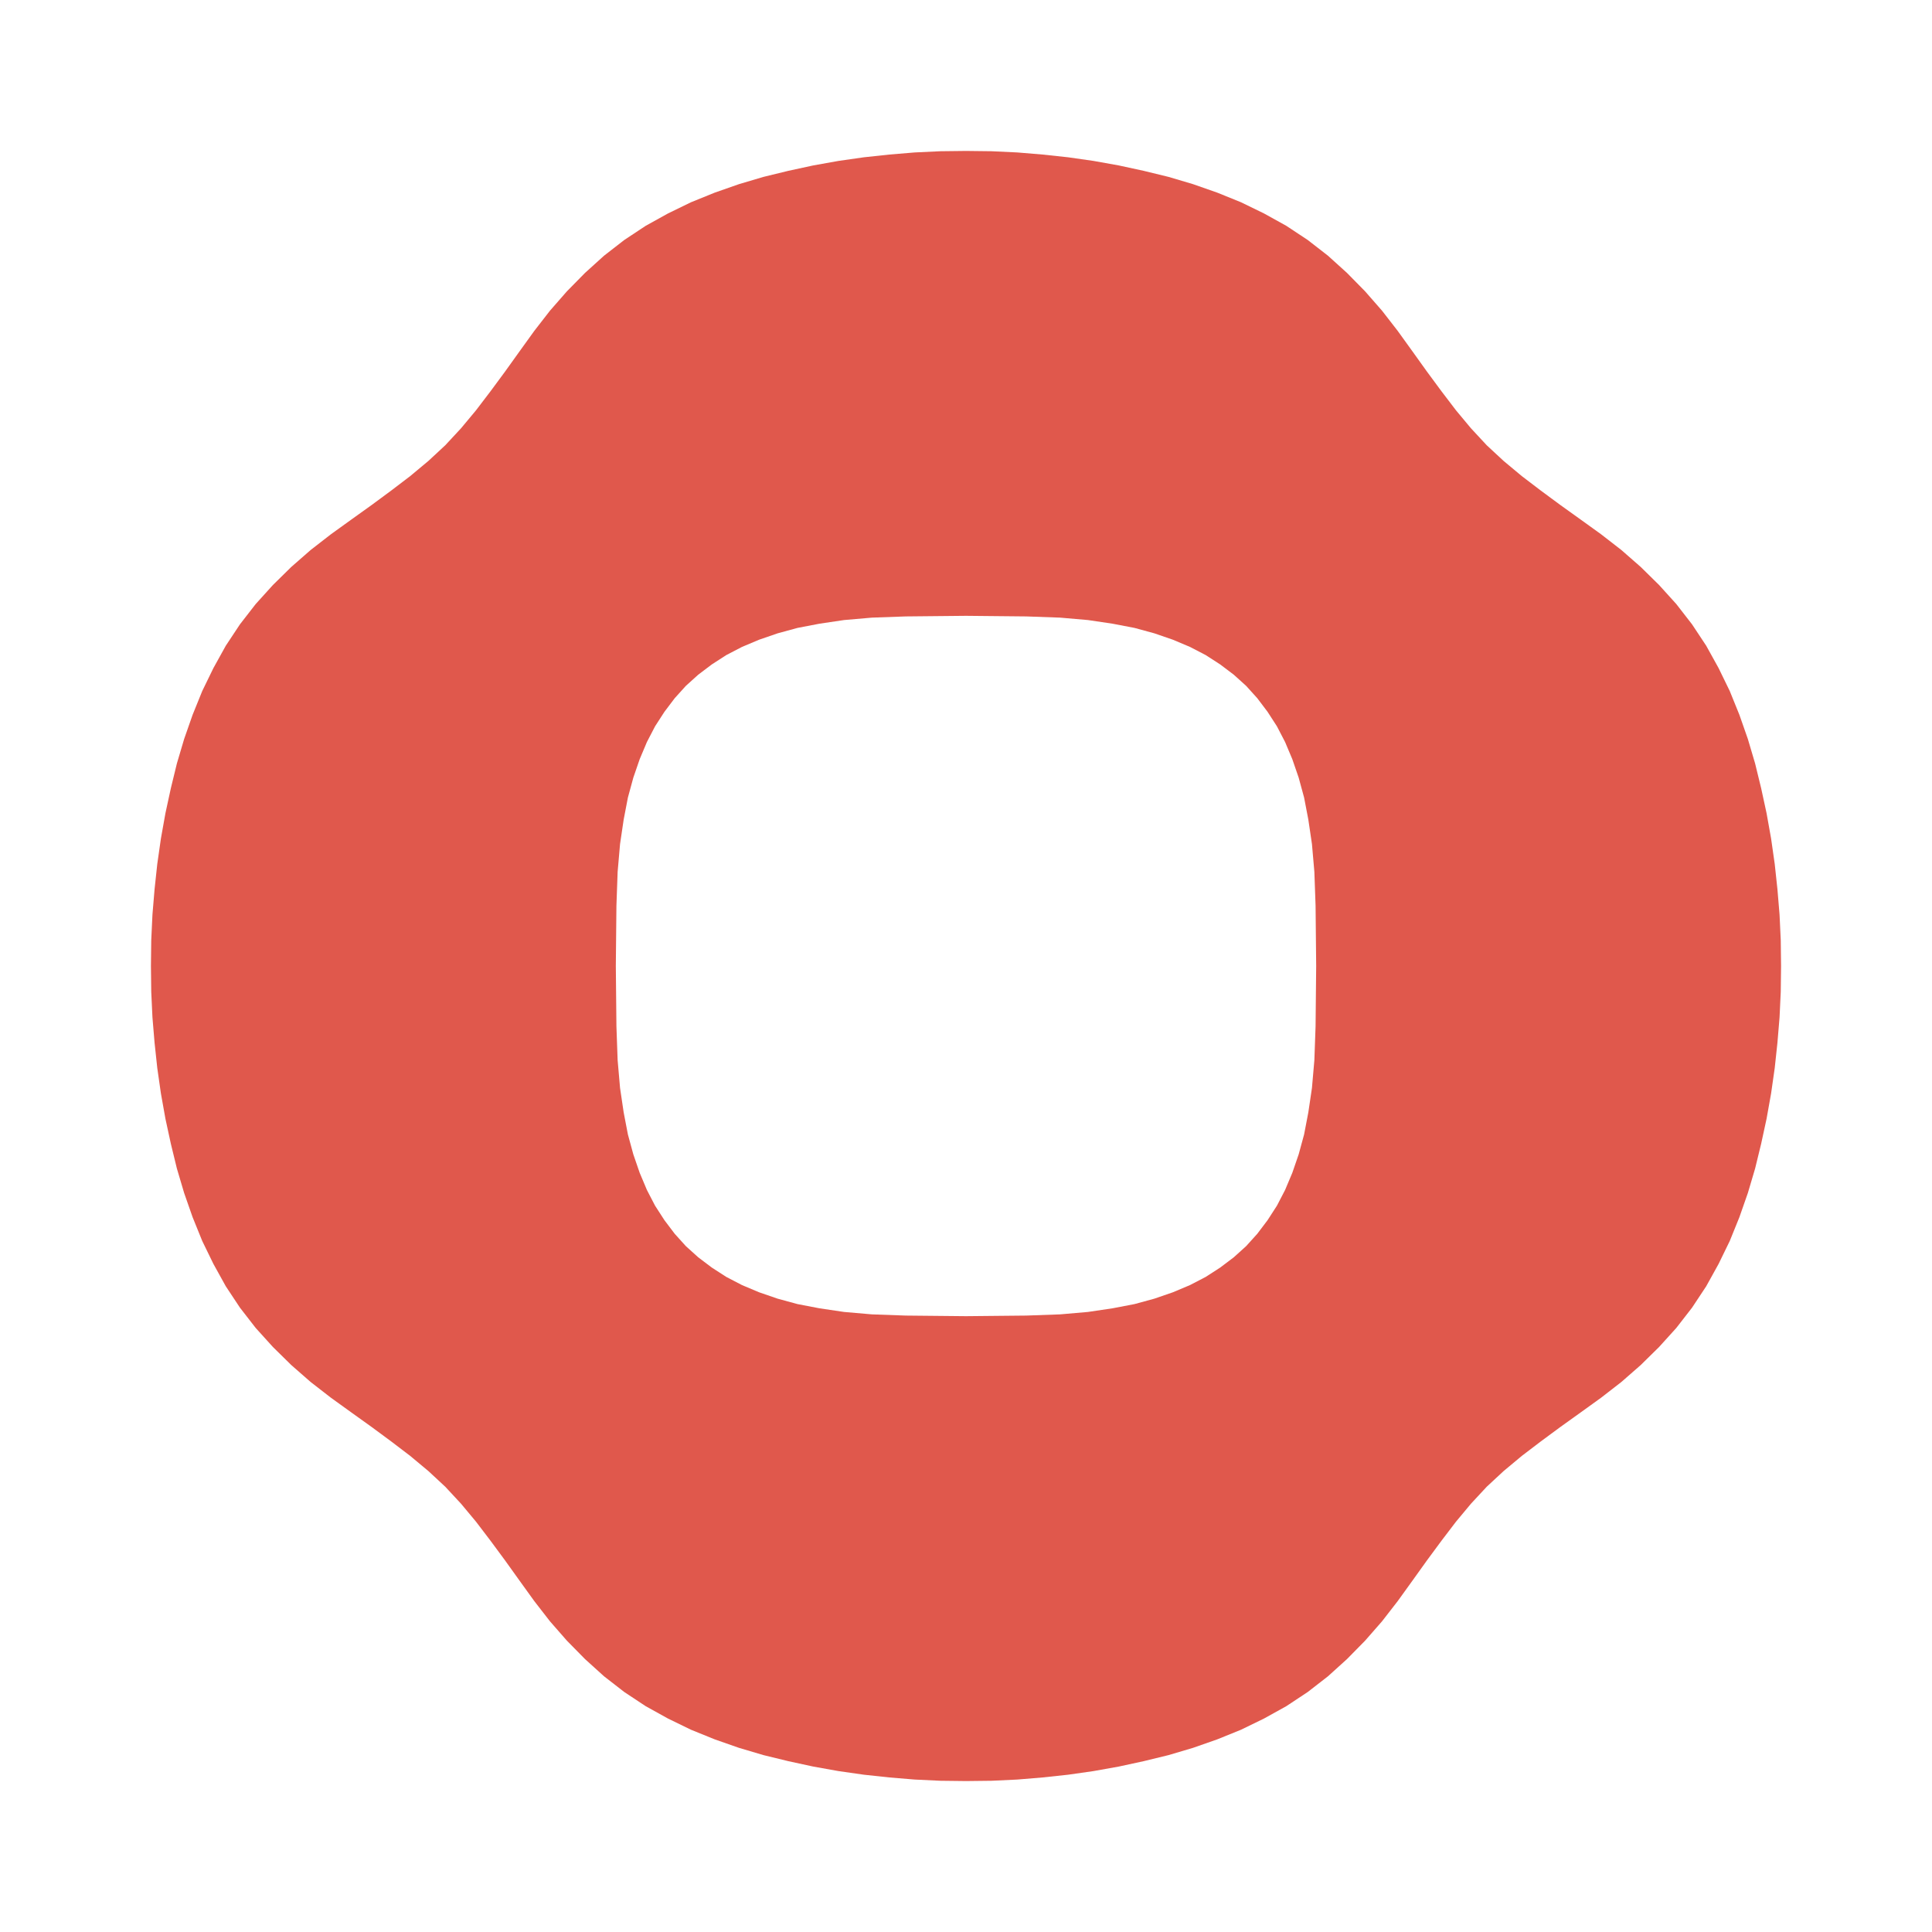
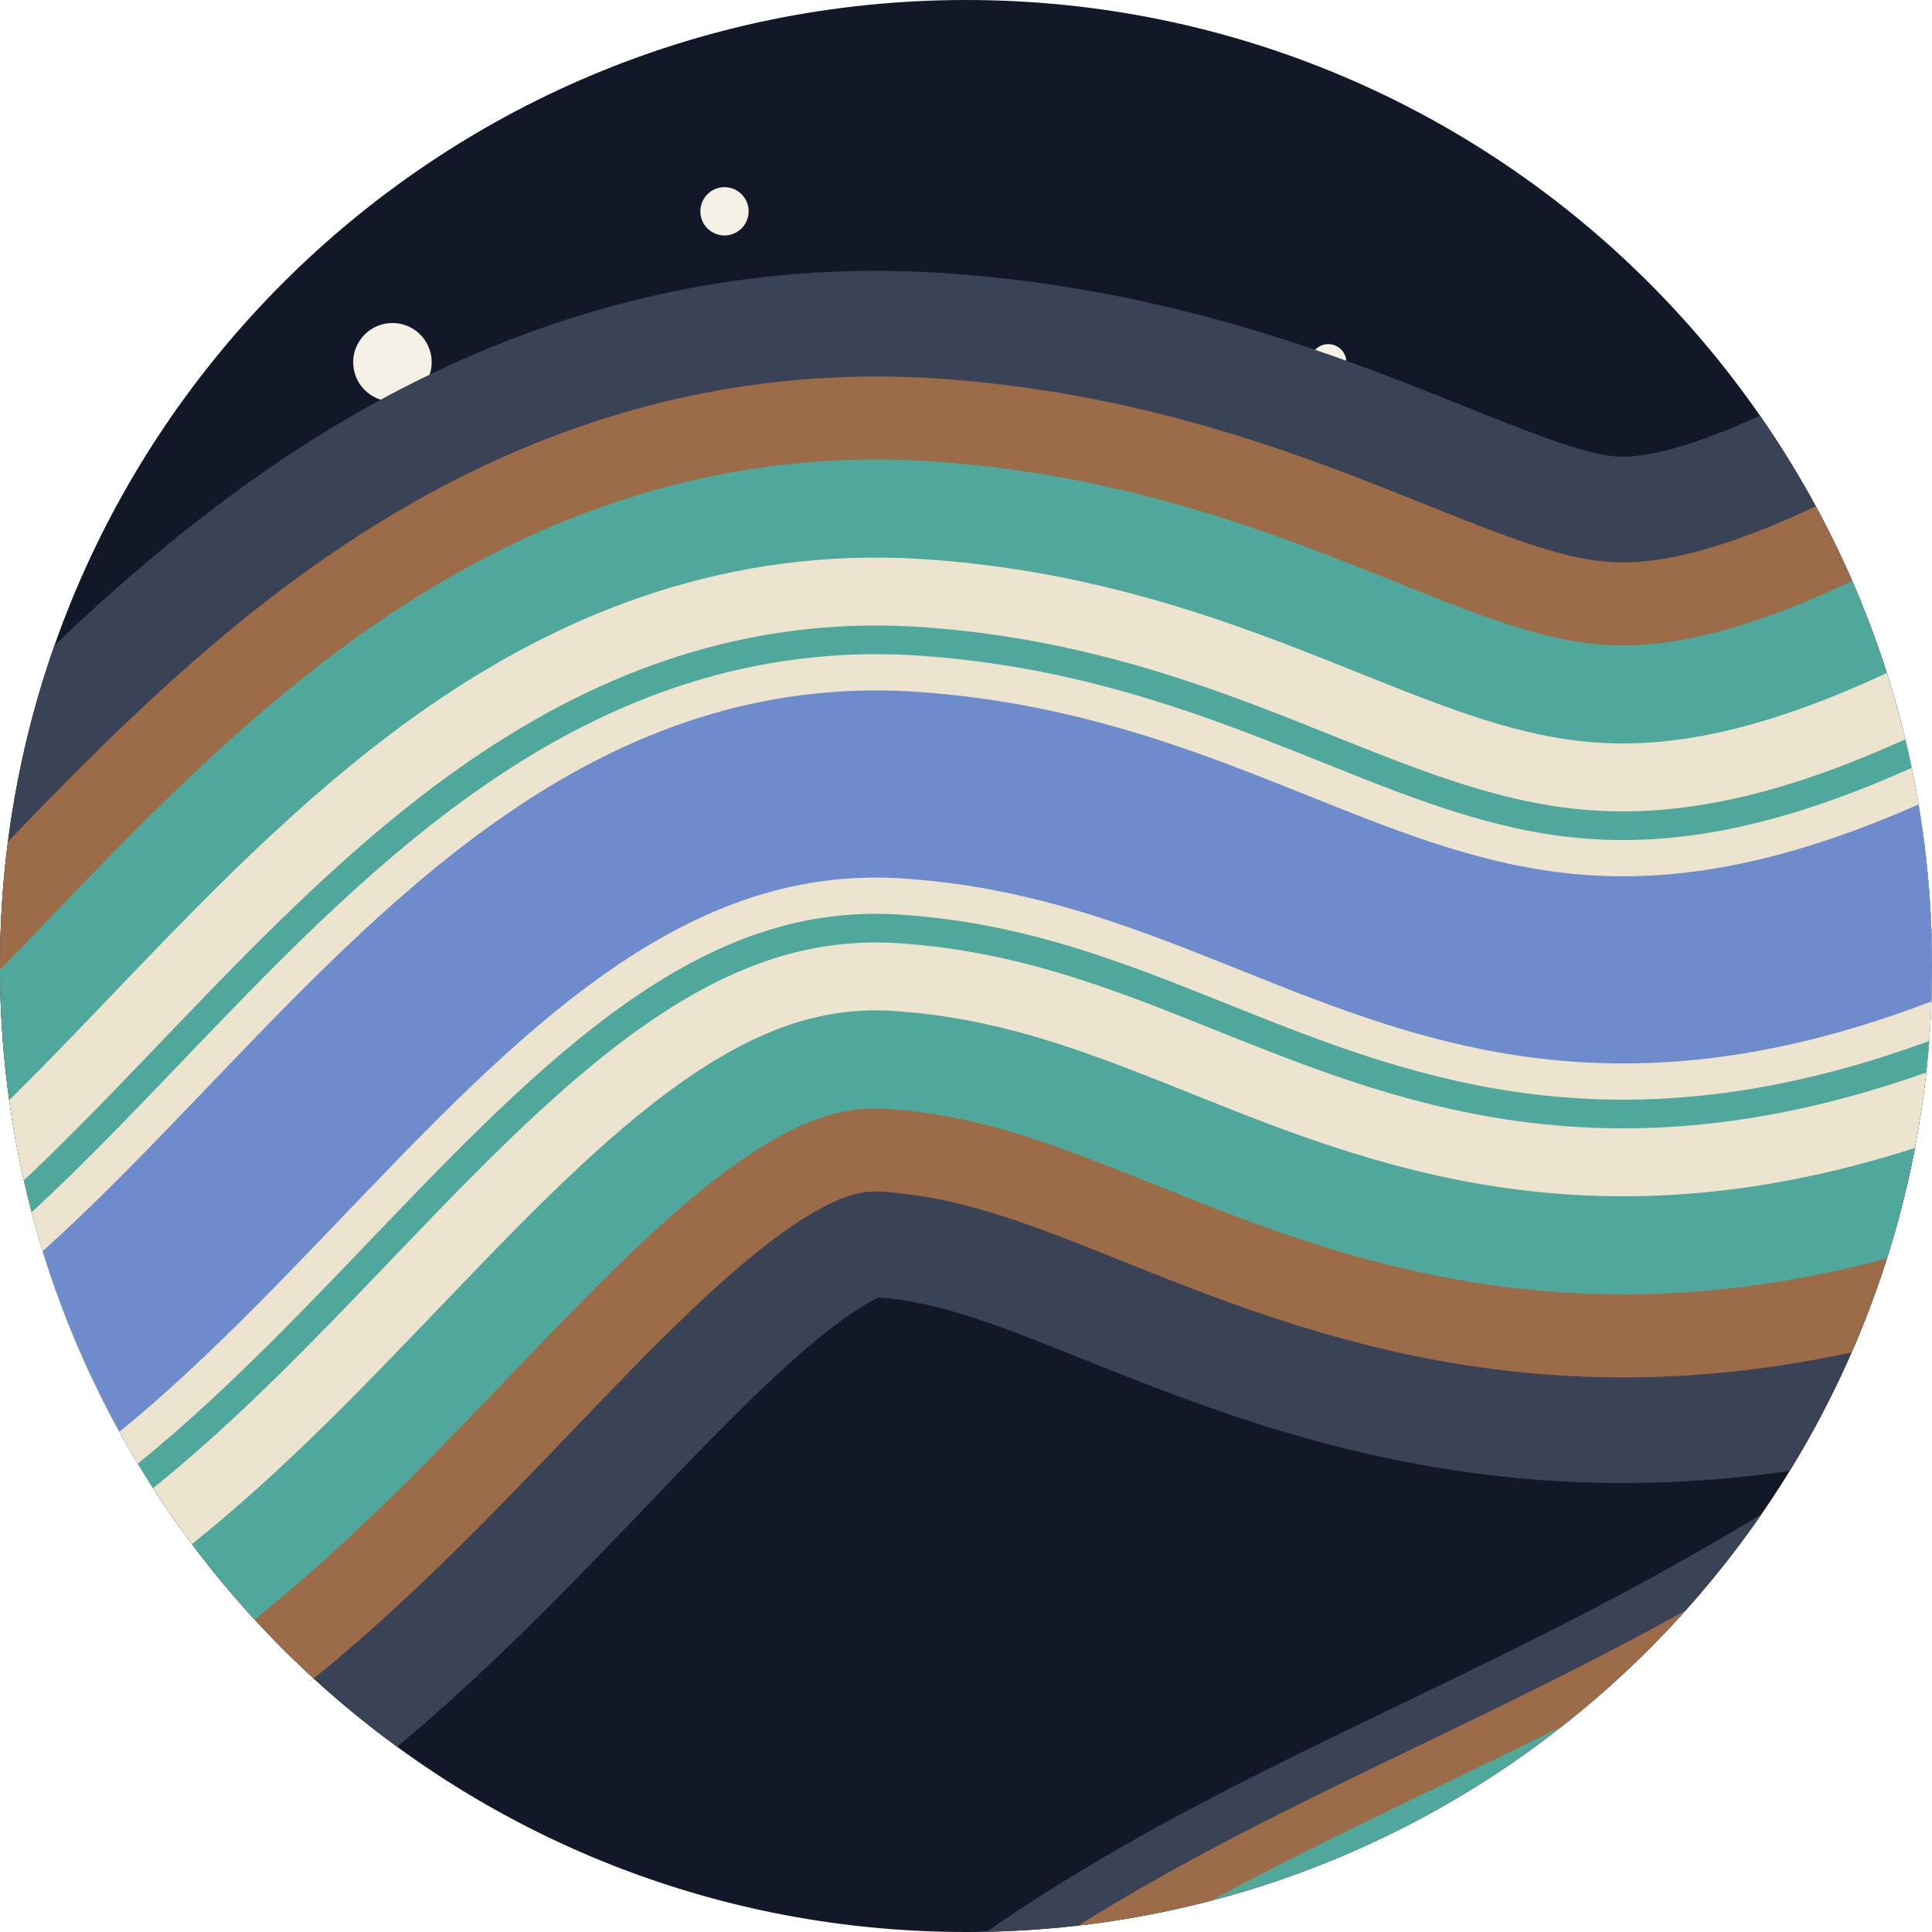
<svg xmlns="http://www.w3.org/2000/svg" width="64" height="64" viewBox="0 0 64 64" fill="none">
-   <path fill-rule="evenodd" clip-rule="evenodd" fill="#E0584C" d="M59 32L58.99 32.85L58.95 33.7L58.88 34.54L58.79 35.38L58.67 36.22L58.52 37.06L58.34 37.89L58.14 38.71L57.9 39.52L57.62 40.32L57.3 41.11L56.93 41.87L56.52 42.61L56.05 43.32L55.53 43.99L54.96 44.62L54.35 45.22L53.71 45.78L53.04 46.3L52.36 46.79L51.69 47.27L51.04 47.75L50.41 48.23L49.81 48.73L49.25 49.25L48.73 49.81L48.23 50.41L47.75 51.04L47.27 51.69L46.79 52.36L46.3 53.04L45.78 53.71L45.22 54.35L44.62 54.96L43.99 55.53L43.32 56.05L42.61 56.52L41.87 56.93L41.11 57.3L40.32 57.62L39.52 57.9L38.71 58.14L37.89 58.34L37.06 58.52L36.22 58.67L35.38 58.79L34.54 58.88L33.7 58.95L32.85 58.99L32 59L31.15 58.99L30.3 58.95L29.46 58.88L28.62 58.79L27.78 58.67L26.94 58.52L26.11 58.34L25.29 58.14L24.48 57.9L23.68 57.62L22.89 57.3L22.13 56.93L21.39 56.52L20.68 56.05L20.01 55.53L19.38 54.96L18.78 54.35L18.22 53.71L17.7 53.04L17.21 52.36L16.73 51.69L16.25 51.04L15.77 50.41L15.27 49.81L14.75 49.25L14.19 48.73L13.59 48.23L12.96 47.75L12.31 47.27L11.64 46.79L10.96 46.3L10.29 45.78L9.65 45.22L9.04 44.62L8.47 43.99L7.95 43.32L7.48 42.61L7.07 41.87L6.7 41.11L6.38 40.32L6.1 39.52L5.86 38.71L5.66 37.89L5.48 37.06L5.33 36.22L5.21 35.38L5.12 34.54L5.05 33.7L5.01 32.85L5 32L5.01 31.15L5.05 30.3L5.12 29.46L5.21 28.62L5.33 27.78L5.48 26.94L5.66 26.11L5.86 25.29L6.1 24.48L6.38 23.68L6.7 22.89L7.07 22.13L7.48 21.39L7.95 20.68L8.47 20.01L9.04 19.38L9.65 18.78L10.29 18.22L10.96 17.7L11.64 17.21L12.31 16.73L12.96 16.25L13.59 15.77L14.19 15.27L14.75 14.75L15.27 14.19L15.77 13.59L16.25 12.96L16.73 12.31L17.21 11.64L17.7 10.96L18.22 10.29L18.78 9.65L19.38 9.04L20.01 8.47L20.68 7.95L21.39 7.48L22.13 7.07L22.89 6.7L23.68 6.38L24.48 6.1L25.29 5.86L26.11 5.66L26.94 5.48L27.78 5.33L28.62 5.21L29.46 5.12L30.3 5.05L31.15 5.01L32 5L32.85 5.01L33.7 5.05L34.54 5.12L35.38 5.21L36.22 5.33L37.06 5.48L37.89 5.66L38.71 5.86L39.52 6.1L40.32 6.38L41.11 6.7L41.87 7.07L42.61 7.48L43.32 7.95L43.99 8.47L44.62 9.04L45.22 9.65L45.78 10.29L46.3 10.96L46.79 11.64L47.27 12.31L47.75 12.96L48.23 13.59L48.73 14.19L49.25 14.75L49.81 15.27L50.41 15.77L51.04 16.25L51.69 16.73L52.36 17.21L53.04 17.7L53.71 18.22L54.35 18.78L54.96 19.38L55.53 20.01L56.05 20.68L56.52 21.39L56.93 22.13L57.3 22.89L57.62 23.68L57.9 24.48L58.14 25.29L58.34 26.11L58.52 26.94L58.67 27.78L58.79 28.62L58.88 29.46L58.95 30.3L58.99 31.15ZM43.6 32L43.58 30L43.54 28.88L43.46 27.96L43.34 27.15L43.2 26.42L43.02 25.76L42.81 25.15L42.57 24.58L42.3 24.06L41.99 23.58L41.65 23.13L41.28 22.72L40.87 22.35L40.42 22.01L39.94 21.7L39.42 21.43L38.85 21.19L38.24 20.98L37.58 20.8L36.85 20.66L36.04 20.54L35.12 20.46L34 20.42L32 20.4L30 20.42L28.88 20.46L27.96 20.54L27.15 20.66L26.42 20.8L25.76 20.98L25.15 21.19L24.58 21.43L24.06 21.7L23.58 22.01L23.13 22.35L22.72 22.72L22.35 23.13L22.01 23.58L21.7 24.06L21.43 24.58L21.19 25.15L20.98 25.76L20.8 26.42L20.66 27.15L20.54 27.96L20.46 28.88L20.42 30L20.4 32L20.42 34L20.46 35.12L20.54 36.04L20.66 36.85L20.8 37.58L20.98 38.24L21.19 38.85L21.43 39.42L21.7 39.94L22.01 40.42L22.35 40.87L22.72 41.28L23.13 41.65L23.58 41.99L24.06 42.3L24.58 42.57L25.15 42.81L25.76 43.02L26.42 43.2L27.15 43.34L27.96 43.46L28.88 43.54L30 43.58L32 43.6L34 43.58L35.12 43.54L36.04 43.46L36.85 43.34L37.58 43.2L38.24 43.02L38.85 42.81L39.42 42.57L39.94 42.3L40.42 41.99L40.87 41.65L41.28 41.28L41.65 40.87L41.99 40.42L42.3 39.94L42.57 39.42L42.81 38.85L43.02 38.24L43.2 37.58L43.34 36.85L43.46 36.04L43.54 35.12L43.58 34Z" />
+   <defs>
+     <clipPath id="g">
+       <circle cx="32" cy="32" r="32" />
+     </clipPath>
+   </defs>
+   <g clip-path="url(#g)">
+     <rect width="64" height="64" fill="#121827" />
+     <circle cx="13" cy="12" r="1.3" fill="#F5F1E6" />
+     <circle cx="24" cy="7" r="0.8" fill="#F5F1E6" />
+     <circle cx="52" cy="33" r="1" fill="#F5F1E6" />
+     <circle cx="8" cy="30" r="0.7" fill="#F5F1E6" />
+     <circle cx="44" cy="12" r="0.6" fill="#F5F1E6" />
+     <path d="M30 74C42 62 56 62 74 46" stroke="#3A4256" stroke-width="12" stroke-linecap="round" fill="none" />
+     <path d="M30 74C42 62 56 62 74 46" stroke="#9C6B47" stroke-width="9" stroke-linecap="round" fill="none" />
+     <path d="M30 74C42 62 56 62 74 46" stroke="#4FA89B" stroke-width="6" stroke-linecap="round" fill="none" />
+     <path d="M30 74C42 62 56 62 74 46" stroke="#EDE4CF" stroke-width="3" stroke-linecap="round" fill="none" />
+     <path d="M-10 50C6 50 13 25 30 26C46 27 50 41 76 23" stroke="#3A4256" stroke-width="34" stroke-linecap="round" fill="none" />
+     <path d="M-10 50C6 50 13 25 30 26C46 27 50 41 76 23" stroke="#9C6B47" stroke-width="27" stroke-linecap="round" fill="none" />
+     <path d="M-10 50C6 50 13 25 30 26C46 27 50 41 76 23" stroke="#4FA89B" stroke-width="21.5" stroke-linecap="round" fill="none" />
+     <path d="M-10 50C6 50 13 25 30 26C46 27 50 41 76 23" stroke="#EDE4CF" stroke-width="15" stroke-linecap="round" fill="none" />
+     <path d="M-10 50C6 50 13 25 30 26C46 27 50 41 76 23" stroke="#4FA89B" stroke-width="10.5" stroke-linecap="round" fill="none" />
+     <path d="M-10 50C6 50 13 25 30 26C46 27 50 41 76 23" stroke="#EDE4CF" stroke-width="8.6" stroke-linecap="round" fill="none" />
+     <path d="M-10 50C6 50 13 25 30 26C46 27 50 41 76 23" stroke="#6E8CCB" stroke-width="6.2" stroke-linecap="round" fill="none" />
+   </g>
</svg>
